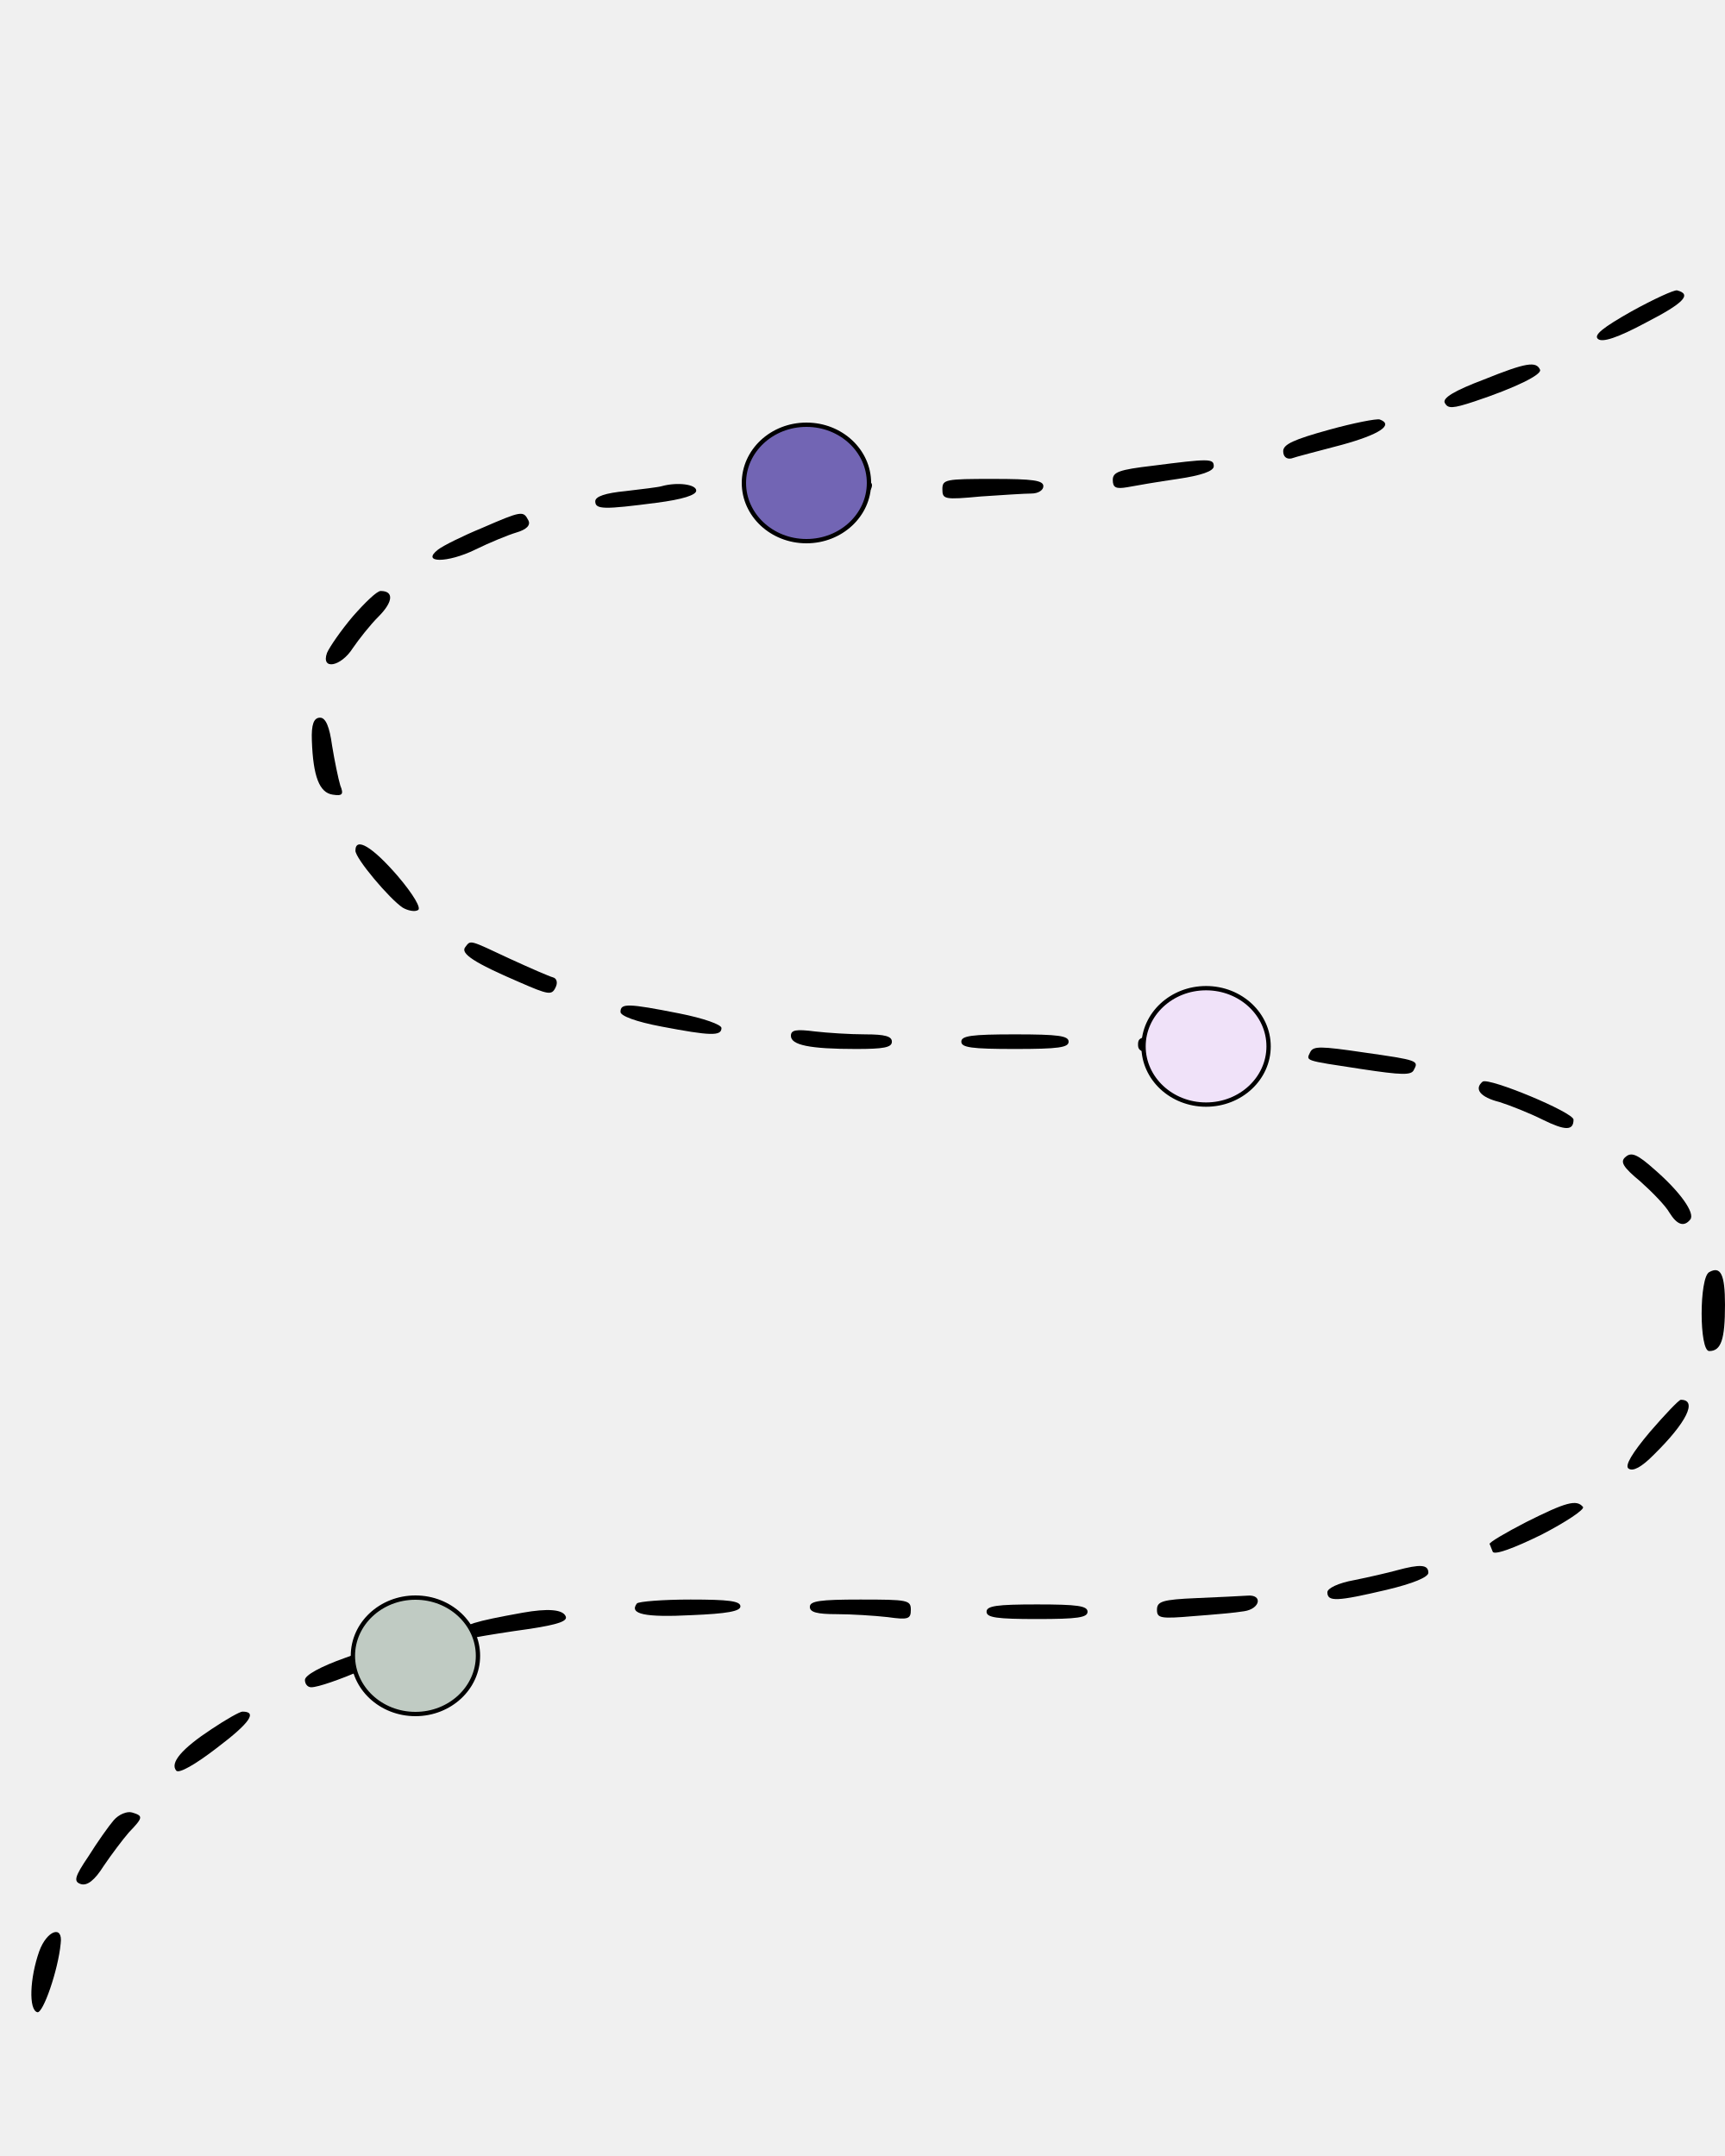
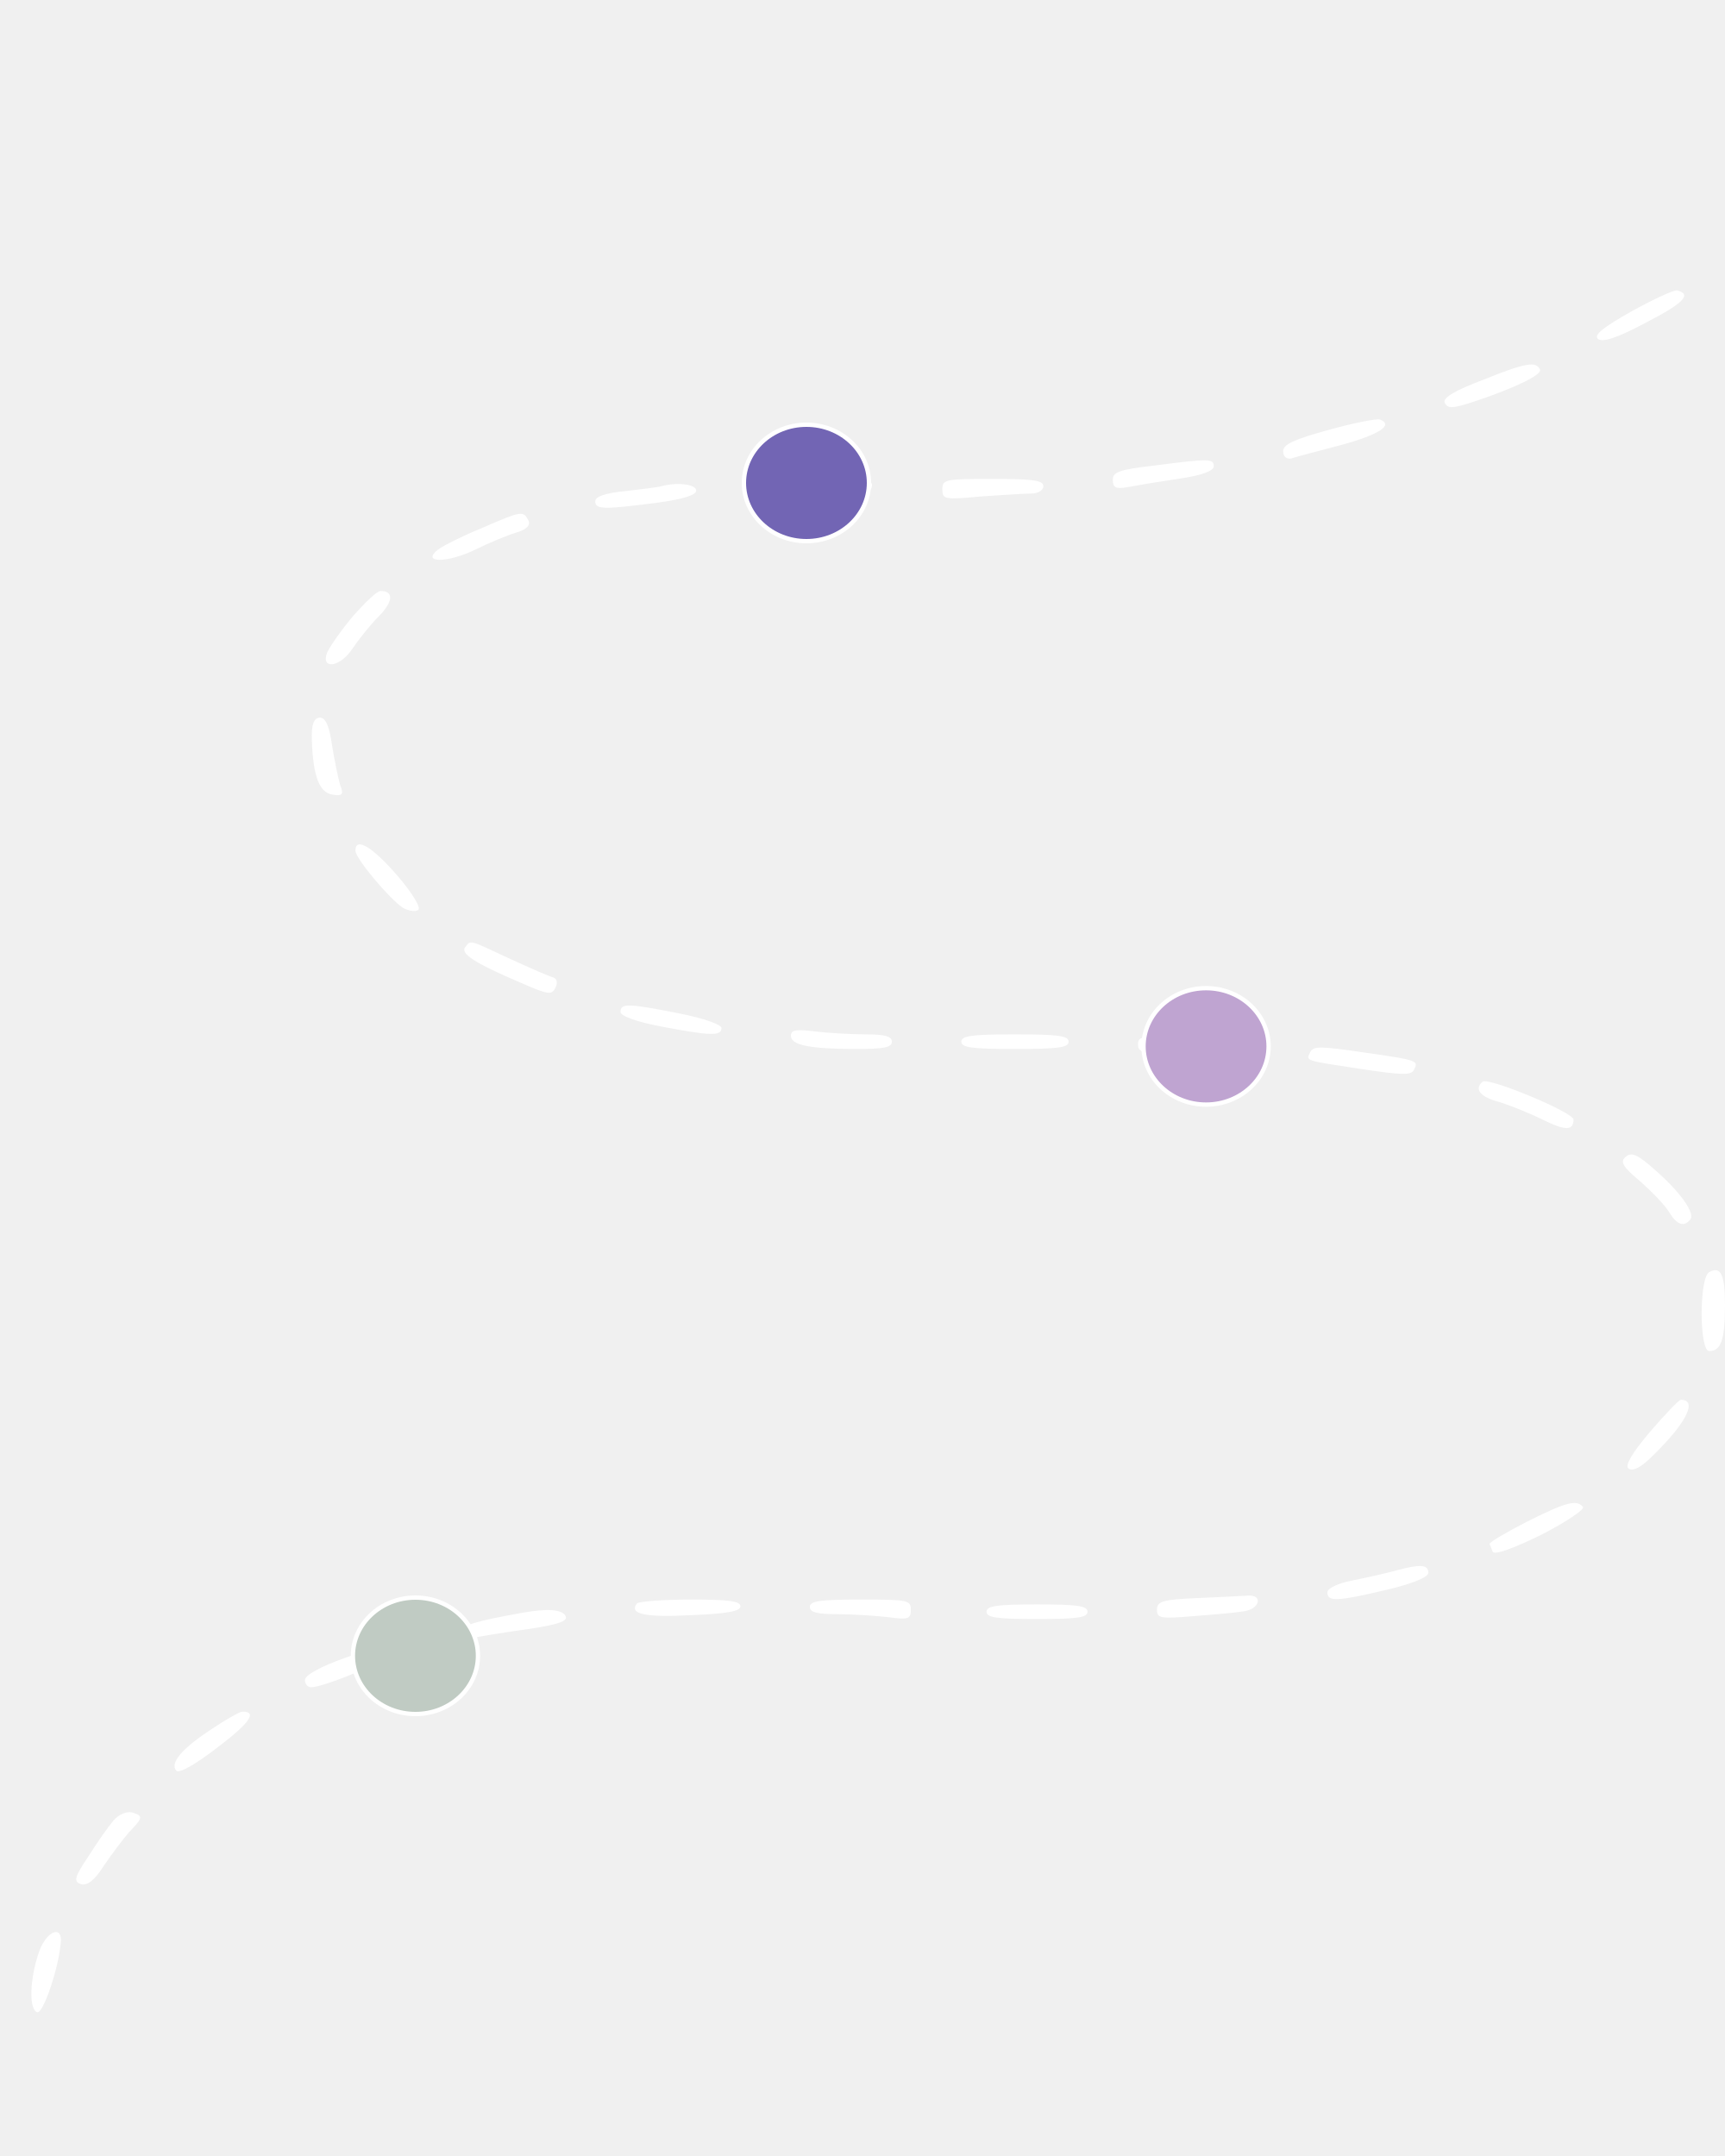
<svg xmlns="http://www.w3.org/2000/svg" viewBox="0 0 600 750" fill="none">
-   <path d="M567.507 108.294C557.628 113.888 554.115 116.599 555.872 117.955C557.408 119.142 562.457 117.616 572.556 112.193C585.727 105.413 588.581 102.362 583.312 101.006C582.215 100.837 575.19 104.057 567.507 108.294Z" fill="black" />
-   <path d="M516.139 132.024C505.821 135.923 501.65 138.465 502.528 140.16C503.626 142.194 505.162 142.194 512.846 139.651C527.115 134.906 536.335 130.329 535.676 128.634C534.359 125.584 530.847 126.092 516.139 132.024Z" fill="black" />
-   <path d="M462.354 149.481C450.06 152.871 446.328 154.566 446.328 156.939C446.328 158.803 447.426 159.82 449.182 159.481C450.499 158.973 458.402 156.939 466.744 154.736C479.696 151.176 484.965 147.786 479.916 145.922C478.818 145.583 470.915 147.108 462.354 149.481Z" fill="black" />
-   <path d="M400.885 162.024C389.25 163.38 387.055 164.227 387.055 166.939C387.055 169.651 388.152 170.16 392.104 169.482C394.738 168.973 402.641 167.617 409.666 166.6C417.788 165.414 422.179 163.888 422.179 162.193C422.179 159.482 420.642 159.482 400.885 162.024Z" fill="black" />
-   <path d="M266.316 169.989C266.316 173.379 267.414 173.549 284.318 173.04C299.685 172.532 302.538 172.023 303.197 169.481C303.856 166.939 301.88 166.6 285.196 166.6C267.634 166.6 266.316 166.769 266.316 169.989Z" fill="black" />
-   <path d="M327.785 170.159C327.785 173.718 328.444 173.887 341.176 172.701C348.64 172.193 356.543 171.684 358.738 171.684C361.153 171.684 362.909 170.498 362.909 169.142C362.909 167.108 359.397 166.599 345.347 166.599C328.883 166.599 327.785 166.769 327.785 170.159Z" fill="black" />
-   <path d="M230.093 169.142C228.996 169.481 223.288 170.159 217.58 170.836C210.555 171.514 207.043 172.701 207.043 174.396C207.043 177.277 210.116 177.277 228.337 174.904C237.557 173.718 242.167 172.192 242.167 170.667C242.167 168.464 235.581 167.616 230.093 169.142Z" fill="black" />
-   <path d="M167.531 183.719C160.945 186.431 154.139 189.821 152.383 191.177C146.236 195.923 155.676 195.923 165.335 191.177C170.165 188.804 176.751 186.092 179.605 185.245C183.117 184.228 184.654 182.702 183.776 181.008C182.019 177.618 181.58 177.618 167.531 183.719Z" fill="black" />
-   <path d="M122.748 214.397C118.577 219.312 114.625 225.075 113.747 227.108C111.552 233.21 118.577 232.024 122.748 225.414C124.724 222.532 128.675 217.448 131.748 214.397C136.798 209.312 137.017 205.583 132.407 205.583C131.09 205.583 126.919 209.651 122.748 214.397Z" fill="black" />
-   <path d="M108.474 257.617C108.913 270.159 111.108 275.752 115.719 276.43C119.011 276.939 119.67 276.43 118.353 273.21C117.694 271.007 116.377 264.736 115.499 259.312C114.621 252.871 113.304 249.651 111.328 249.651C109.133 249.651 108.255 252.024 108.474 257.617Z" fill="black" />
-   <path d="M123.625 295.922C123.625 298.633 135.479 312.701 140.09 315.752C141.846 316.769 144.261 317.277 145.358 316.6C146.675 316.091 143.821 311.176 138.333 304.735C129.552 294.566 123.625 291.006 123.625 295.922Z" fill="black" />
-   <path d="M161.822 329.482C160.066 331.685 164.895 334.905 180.701 341.685C190.8 346.092 191.897 346.261 193.214 343.55C194.092 341.855 193.653 340.329 192.336 339.99C191.019 339.651 184.433 336.77 177.408 333.55C162.92 326.77 163.798 326.939 161.822 329.482Z" fill="black" />
-   <path d="M215.824 352.023C215.824 353.379 221.093 355.413 230.093 357.108C246.997 360.328 250.949 360.498 250.949 357.616C250.949 356.43 244.802 354.226 236.24 352.532C218.239 348.972 215.824 348.972 215.824 352.023Z" fill="black" />
-   <path d="M275.098 360.328C275.098 363.548 281.683 364.904 297.709 364.904C307.368 364.904 310.222 364.396 310.222 362.362C310.222 360.498 307.807 359.82 301.002 359.82C295.733 359.82 287.83 359.311 283.44 358.803C276.854 357.955 275.098 358.294 275.098 360.328Z" fill="black" />
-   <path d="M334.371 362.362C334.371 364.396 337.884 364.904 353.031 364.904C368.178 364.904 371.691 364.396 371.691 362.362C371.691 360.328 368.178 359.82 353.031 359.82C337.884 359.82 334.371 360.328 334.371 362.362Z" fill="black" />
-   <path d="M395.84 363.378C395.84 366.26 397.596 366.599 413.182 366.599C423.281 366.599 431.403 365.751 432.062 364.734C434.257 362.192 433.818 362.022 414.061 361.005C397.157 360.158 395.84 360.327 395.84 363.378Z" fill="black" />
-   <path d="M455.769 365.921C454.232 369.141 453.354 368.802 473.331 371.853C487.82 374.057 490.893 374.057 491.771 372.192C493.527 368.972 493.308 368.802 474.209 366.091C459.281 363.887 456.866 363.887 455.769 365.921Z" fill="black" />
-   <path d="M515.701 376.261C512.628 378.804 514.823 381.685 521.628 383.38C525.36 384.566 532.166 387.278 536.556 389.482C544.459 393.38 547.313 393.38 547.313 389.482C547.313 386.939 517.897 374.736 515.701 376.261Z" fill="black" />
-   <path d="M565.532 402.363C563.337 404.058 564.435 405.922 570.581 411.007C574.752 414.736 579.362 419.481 580.68 421.854C583.314 426.091 585.729 426.939 587.924 424.227C589.68 422.024 584.411 414.566 575.411 406.769C569.703 401.685 567.508 400.668 565.532 402.363Z" fill="black" />
-   <path d="M594.509 442.532C590.997 444.396 590.997 469.989 594.509 469.989C598.68 469.989 599.998 465.921 599.998 453.888C599.998 443.21 598.461 440.328 594.509 442.532Z" fill="black" />
-   <path d="M573.877 498.125C567.731 505.413 565.096 509.82 566.413 510.837C567.95 512.023 571.023 510.328 575.194 506.091C586.61 494.904 590.561 486.938 584.634 486.938C583.976 486.938 579.146 492.023 573.877 498.125Z" fill="black" />
-   <path d="M530.848 529.48C523.604 533.209 517.896 536.598 518.116 537.107C518.335 537.446 518.774 538.802 519.213 539.819C519.872 541.005 526.458 538.632 536.117 533.887C544.678 529.48 551.264 525.073 550.606 524.226C548.41 521.514 544.678 522.531 530.848 529.48Z" fill="black" />
-   <path d="M485.843 546.26C482.77 547.108 476.184 548.633 471.135 549.65C465.427 550.667 461.695 552.532 461.695 553.888C461.695 557.277 464.988 557.108 482.331 553.04C491.551 550.837 496.82 548.633 496.82 547.108C496.82 544.227 493.966 544.057 485.843 546.26Z" fill="black" />
-   <path d="M416.256 555.922C404.182 556.43 402.426 557.108 402.426 559.989C402.426 562.871 403.523 563.21 415.158 562.193C421.964 561.684 429.867 561.006 432.721 560.498C438.428 559.65 439.306 554.566 433.818 555.074C431.623 555.244 423.72 555.583 416.256 555.922Z" fill="black" />
-   <path d="M221.533 557.784C218.679 561.513 224.387 562.699 240.632 561.852C252.925 561.343 257.535 560.496 257.535 558.801C257.535 556.937 253.364 556.428 240.192 556.428C230.533 556.428 222.191 557.106 221.533 557.784Z" fill="black" />
-   <path d="M281.684 558.971C281.684 560.835 284.098 561.513 291.123 561.513C296.172 561.513 304.075 562.022 308.685 562.53C315.93 563.547 316.808 563.208 316.808 559.988C316.808 556.598 315.71 556.429 299.246 556.429C285.196 556.429 281.684 556.937 281.684 558.971Z" fill="black" />
-   <path d="M343.152 560.667C343.152 562.701 346.665 563.209 360.715 563.209C374.764 563.209 378.277 562.701 378.277 560.667C378.277 558.633 374.764 558.124 360.715 558.124C346.665 558.124 343.152 558.633 343.152 560.667Z" fill="black" />
-   <path d="M181.8 561.006C164.897 564.057 160.945 565.243 160.945 567.616C160.945 569.65 162.262 570.159 165.994 569.481C168.629 568.972 176.971 567.616 184.435 566.599C194.313 565.074 197.606 563.887 196.728 562.192C195.631 559.82 190.362 559.481 181.8 561.006Z" fill="black" />
-   <path d="M119.893 576.769C111.77 579.65 106.062 582.701 106.062 584.396C106.062 585.752 106.941 586.938 108.258 586.938C113.087 586.938 138.992 575.922 138.992 573.888C138.992 570.498 134.821 571.176 119.893 576.769Z" fill="black" />
-   <path d="M73.569 601.513C63.252 608.293 59.081 613.208 61.276 615.92C62.154 617.107 67.862 613.886 75.545 607.954C86.961 599.31 89.595 595.412 84.326 595.412C83.448 595.412 78.618 598.124 73.569 601.513Z" fill="black" />
-   <path d="M39.549 633.208C37.792 635.242 33.841 640.835 30.767 645.75C25.938 652.869 25.499 654.564 28.133 655.411C30.328 656.089 32.963 654.055 36.036 649.14C38.67 645.242 42.622 639.988 44.817 637.445C49.866 632.191 49.866 631.683 45.915 630.496C44.159 629.988 41.305 631.174 39.549 633.208Z" fill="black" />
-   <path d="M13.641 678.801C10.348 688.123 9.909 699.14 12.982 699.987C14.958 700.496 20.226 685.411 21.105 676.089C21.983 669.479 16.275 671.513 13.641 678.801Z" fill="black" />
-   <path id="dot1" d="M144.5 555.75C156.562 555.75 166.25 564.864 166.25 576C166.25 587.136 156.562 596.25 144.5 596.25C132.438 596.25 122.75 587.136 122.75 576C122.75 564.864 132.438 555.75 144.5 555.75Z" fill="#C0CBC3" stroke="black" stroke-width="1.5" />
-   <path id="dot2" d="M280.5 147.75C292.562 147.75 302.25 156.864 302.25 168C302.25 179.136 292.562 188.25 280.5 188.25C268.438 188.25 258.75 179.136 258.75 168C258.75 156.864 268.438 147.75 280.5 147.75Z" fill="#7265B4" stroke="black" stroke-width="1.5" />
-   <path id="dot3" d="M419.5 343.75C431.562 343.75 441.25 352.864 441.25 364C441.25 375.136 431.562 384.25 419.5 384.25C407.438 384.25 397.75 375.136 397.75 364C397.75 352.864 407.438 343.75 419.5 343.75Z" fill="#F0E2F9" stroke="black" stroke-width="1.5" />
+   <path d="M567.507 108.294C557.628 113.888 554.115 116.599 555.872 117.955C557.408 119.142 562.457 117.616 572.556 112.193C585.727 105.413 588.581 102.362 583.312 101.006C582.215 100.837 575.19 104.057 567.507 108.294Z" fill="white" />
+   <path d="M516.139 132.024C505.821 135.923 501.65 138.465 502.528 140.16C503.626 142.194 505.162 142.194 512.846 139.651C527.115 134.906 536.335 130.329 535.676 128.634C534.359 125.584 530.847 126.092 516.139 132.024Z" fill="white" />
+   <path d="M462.354 149.481C450.06 152.871 446.328 154.566 446.328 156.939C446.328 158.803 447.426 159.82 449.182 159.481C450.499 158.973 458.402 156.939 466.744 154.736C479.696 151.176 484.965 147.786 479.916 145.922C478.818 145.583 470.915 147.108 462.354 149.481Z" fill="white" />
+   <path d="M400.885 162.024C389.25 163.38 387.055 164.227 387.055 166.939C387.055 169.651 388.152 170.16 392.104 169.482C394.738 168.973 402.641 167.617 409.666 166.6C417.788 165.414 422.179 163.888 422.179 162.193C422.179 159.482 420.642 159.482 400.885 162.024Z" fill="white" />
+   <path d="M266.316 169.989C266.316 173.379 267.414 173.549 284.318 173.04C299.685 172.532 302.538 172.023 303.197 169.481C303.856 166.939 301.88 166.6 285.196 166.6C267.634 166.6 266.316 166.769 266.316 169.989Z" fill="white" />
+   <path d="M327.785 170.159C327.785 173.718 328.444 173.887 341.176 172.701C348.64 172.193 356.543 171.684 358.738 171.684C361.153 171.684 362.909 170.498 362.909 169.142C362.909 167.108 359.397 166.599 345.347 166.599C328.883 166.599 327.785 166.769 327.785 170.159Z" fill="white" />
+   <path d="M230.093 169.142C228.996 169.481 223.288 170.159 217.58 170.836C210.555 171.514 207.043 172.701 207.043 174.396C207.043 177.277 210.116 177.277 228.337 174.904C237.557 173.718 242.167 172.192 242.167 170.667C242.167 168.464 235.581 167.616 230.093 169.142Z" fill="white" />
+   <path d="M167.531 183.719C160.945 186.431 154.139 189.821 152.383 191.177C146.236 195.923 155.676 195.923 165.335 191.177C170.165 188.804 176.751 186.092 179.605 185.245C183.117 184.228 184.654 182.702 183.776 181.008C182.019 177.618 181.58 177.618 167.531 183.719Z" fill="white" />
+   <path d="M122.748 214.397C118.577 219.312 114.625 225.075 113.747 227.108C111.552 233.21 118.577 232.024 122.748 225.414C124.724 222.532 128.675 217.448 131.748 214.397C136.798 209.312 137.017 205.583 132.407 205.583C131.09 205.583 126.919 209.651 122.748 214.397Z" fill="white" />
+   <path d="M108.474 257.617C108.913 270.159 111.108 275.752 115.719 276.43C119.011 276.939 119.67 276.43 118.353 273.21C117.694 271.007 116.377 264.736 115.499 259.312C114.621 252.871 113.304 249.651 111.328 249.651C109.133 249.651 108.255 252.024 108.474 257.617Z" fill="white" />
+   <path d="M123.625 295.922C123.625 298.633 135.479 312.701 140.09 315.752C141.846 316.769 144.261 317.277 145.358 316.6C146.675 316.091 143.821 311.176 138.333 304.735C129.552 294.566 123.625 291.006 123.625 295.922Z" fill="white" />
+   <path d="M161.822 329.482C160.066 331.685 164.895 334.905 180.701 341.685C190.8 346.092 191.897 346.261 193.214 343.55C194.092 341.855 193.653 340.329 192.336 339.99C191.019 339.651 184.433 336.77 177.408 333.55C162.92 326.77 163.798 326.939 161.822 329.482Z" fill="white" />
+   <path d="M215.824 352.023C215.824 353.379 221.093 355.413 230.093 357.108C246.997 360.328 250.949 360.498 250.949 357.616C250.949 356.43 244.802 354.226 236.24 352.532C218.239 348.972 215.824 348.972 215.824 352.023Z" fill="white" />
+   <path d="M275.098 360.328C275.098 363.548 281.683 364.904 297.709 364.904C307.368 364.904 310.222 364.396 310.222 362.362C310.222 360.498 307.807 359.82 301.002 359.82C295.733 359.82 287.83 359.311 283.44 358.803C276.854 357.955 275.098 358.294 275.098 360.328Z" fill="white" />
+   <path d="M334.371 362.362C334.371 364.396 337.884 364.904 353.031 364.904C368.178 364.904 371.691 364.396 371.691 362.362C371.691 360.328 368.178 359.82 353.031 359.82C337.884 359.82 334.371 360.328 334.371 362.362Z" fill="white" />
+   <path d="M395.84 363.378C395.84 366.26 397.596 366.599 413.182 366.599C423.281 366.599 431.403 365.751 432.062 364.734C434.257 362.192 433.818 362.022 414.061 361.005C397.157 360.158 395.84 360.327 395.84 363.378Z" fill="white" />
+   <path d="M455.769 365.921C454.232 369.141 453.354 368.802 473.331 371.853C487.82 374.057 490.893 374.057 491.771 372.192C493.527 368.972 493.308 368.802 474.209 366.091C459.281 363.887 456.866 363.887 455.769 365.921Z" fill="white" />
+   <path d="M515.701 376.261C512.628 378.804 514.823 381.685 521.628 383.38C525.36 384.566 532.166 387.278 536.556 389.482C544.459 393.38 547.313 393.38 547.313 389.482C547.313 386.939 517.897 374.736 515.701 376.261Z" fill="white" />
+   <path d="M565.532 402.363C563.337 404.058 564.435 405.922 570.581 411.007C574.752 414.736 579.362 419.481 580.68 421.854C583.314 426.091 585.729 426.939 587.924 424.227C589.68 422.024 584.411 414.566 575.411 406.769C569.703 401.685 567.508 400.668 565.532 402.363Z" fill="white" />
+   <path d="M594.509 442.532C590.997 444.396 590.997 469.989 594.509 469.989C598.68 469.989 599.998 465.921 599.998 453.888C599.998 443.21 598.461 440.328 594.509 442.532Z" fill="white" />
+   <path d="M573.877 498.125C567.731 505.413 565.096 509.82 566.413 510.837C567.95 512.023 571.023 510.328 575.194 506.091C586.61 494.904 590.561 486.938 584.634 486.938C583.976 486.938 579.146 492.023 573.877 498.125Z" fill="white" />
+   <path d="M530.848 529.48C523.604 533.209 517.896 536.598 518.116 537.107C518.335 537.446 518.774 538.802 519.213 539.819C519.872 541.005 526.458 538.632 536.117 533.887C544.678 529.48 551.264 525.073 550.606 524.226C548.41 521.514 544.678 522.531 530.848 529.48Z" fill="white" />
+   <path d="M485.843 546.26C482.77 547.108 476.184 548.633 471.135 549.65C465.427 550.667 461.695 552.532 461.695 553.888C461.695 557.277 464.988 557.108 482.331 553.04C491.551 550.837 496.82 548.633 496.82 547.108C496.82 544.227 493.966 544.057 485.843 546.26Z" fill="white" />
+   <path d="M416.256 555.922C404.182 556.43 402.426 557.108 402.426 559.989C402.426 562.871 403.523 563.21 415.158 562.193C421.964 561.684 429.867 561.006 432.721 560.498C438.428 559.65 439.306 554.566 433.818 555.074C431.623 555.244 423.72 555.583 416.256 555.922Z" fill="white" />
+   <path d="M221.533 557.784C218.679 561.513 224.387 562.699 240.632 561.852C252.925 561.343 257.535 560.496 257.535 558.801C257.535 556.937 253.364 556.428 240.192 556.428C230.533 556.428 222.191 557.106 221.533 557.784Z" fill="white" />
+   <path d="M281.684 558.971C281.684 560.835 284.098 561.513 291.123 561.513C296.172 561.513 304.075 562.022 308.685 562.53C315.93 563.547 316.808 563.208 316.808 559.988C316.808 556.598 315.71 556.429 299.246 556.429C285.196 556.429 281.684 556.937 281.684 558.971Z" fill="white" />
+   <path d="M343.152 560.667C343.152 562.701 346.665 563.209 360.715 563.209C374.764 563.209 378.277 562.701 378.277 560.667C378.277 558.633 374.764 558.124 360.715 558.124C346.665 558.124 343.152 558.633 343.152 560.667Z" fill="white" />
+   <path d="M181.8 561.006C164.897 564.057 160.945 565.243 160.945 567.616C160.945 569.65 162.262 570.159 165.994 569.481C168.629 568.972 176.971 567.616 184.435 566.599C194.313 565.074 197.606 563.887 196.728 562.192C195.631 559.82 190.362 559.481 181.8 561.006Z" fill="white" />
+   <path d="M119.893 576.769C111.77 579.65 106.062 582.701 106.062 584.396C106.062 585.752 106.941 586.938 108.258 586.938C113.087 586.938 138.992 575.922 138.992 573.888C138.992 570.498 134.821 571.176 119.893 576.769Z" fill="white" />
+   <path d="M73.569 601.513C63.252 608.293 59.081 613.208 61.276 615.92C62.154 617.107 67.862 613.886 75.545 607.954C86.961 599.31 89.595 595.412 84.326 595.412C83.448 595.412 78.618 598.124 73.569 601.513Z" fill="white" />
+   <path d="M39.549 633.208C37.792 635.242 33.841 640.835 30.767 645.75C25.938 652.869 25.499 654.564 28.133 655.411C30.328 656.089 32.963 654.055 36.036 649.14C38.67 645.242 42.622 639.988 44.817 637.445C49.866 632.191 49.866 631.683 45.915 630.496C44.159 629.988 41.305 631.174 39.549 633.208Z" fill="white" />
+   <path d="M13.641 678.801C10.348 688.123 9.909 699.14 12.982 699.987C14.958 700.496 20.226 685.411 21.105 676.089C21.983 669.479 16.275 671.513 13.641 678.801Z" fill="white" />
+   <path id="dot1" d="M144.5 555.75C156.562 555.75 166.25 564.864 166.25 576C166.25 587.136 156.562 596.25 144.5 596.25C132.438 596.25 122.75 587.136 122.75 576C122.75 564.864 132.438 555.75 144.5 555.75Z" fill="#C0CBC3" stroke="white" stroke-width="1.5" />
+   <path id="dot2" d="M280.5 147.75C292.562 147.75 302.25 156.864 302.25 168C302.25 179.136 292.562 188.25 280.5 188.25C268.438 188.25 258.75 179.136 258.75 168C258.75 156.864 268.438 147.75 280.5 147.75Z" fill="#7265B4" stroke="white" stroke-width="1.5" />
+   <path id="dot3" d="M419.5 343.75C431.562 343.75 441.25 352.864 441.25 364C441.25 375.136 431.562 384.25 419.5 384.25C407.438 384.25 397.75 375.136 397.75 364C397.75 352.864 407.438 343.75 419.5 343.75Z" fill="#BFA4D1" stroke="white" stroke-width="1.5" />
</svg>
